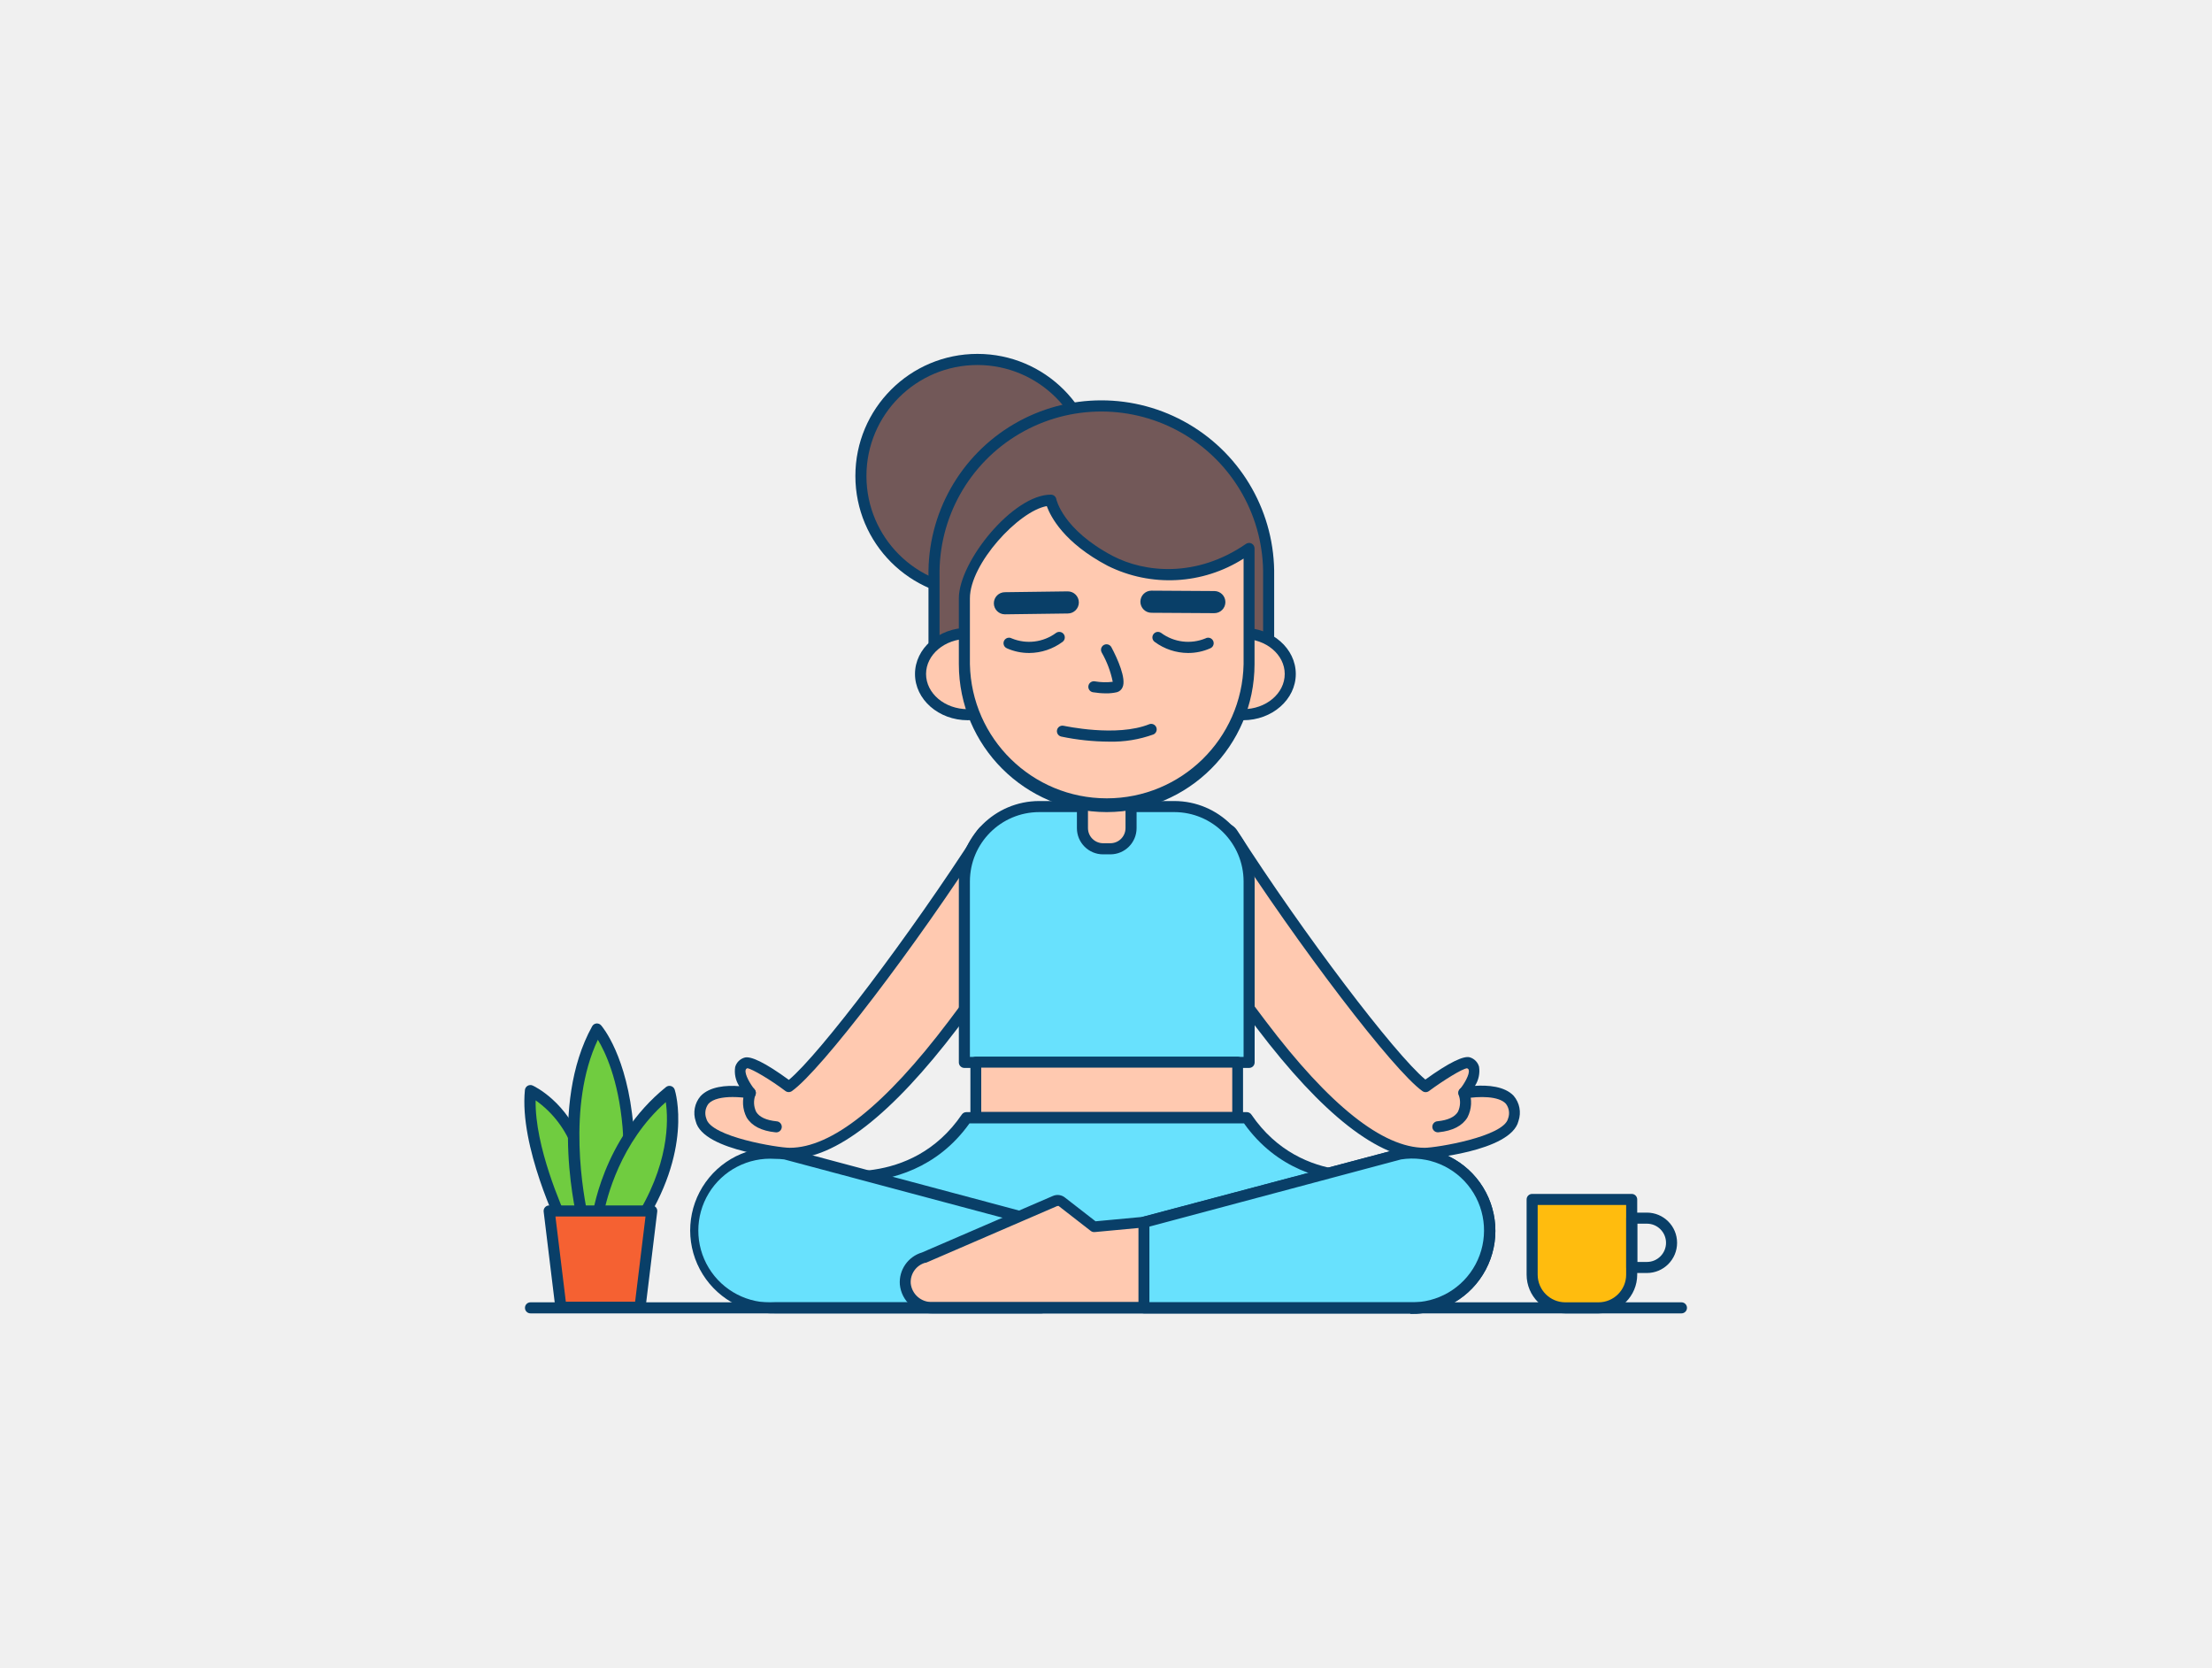
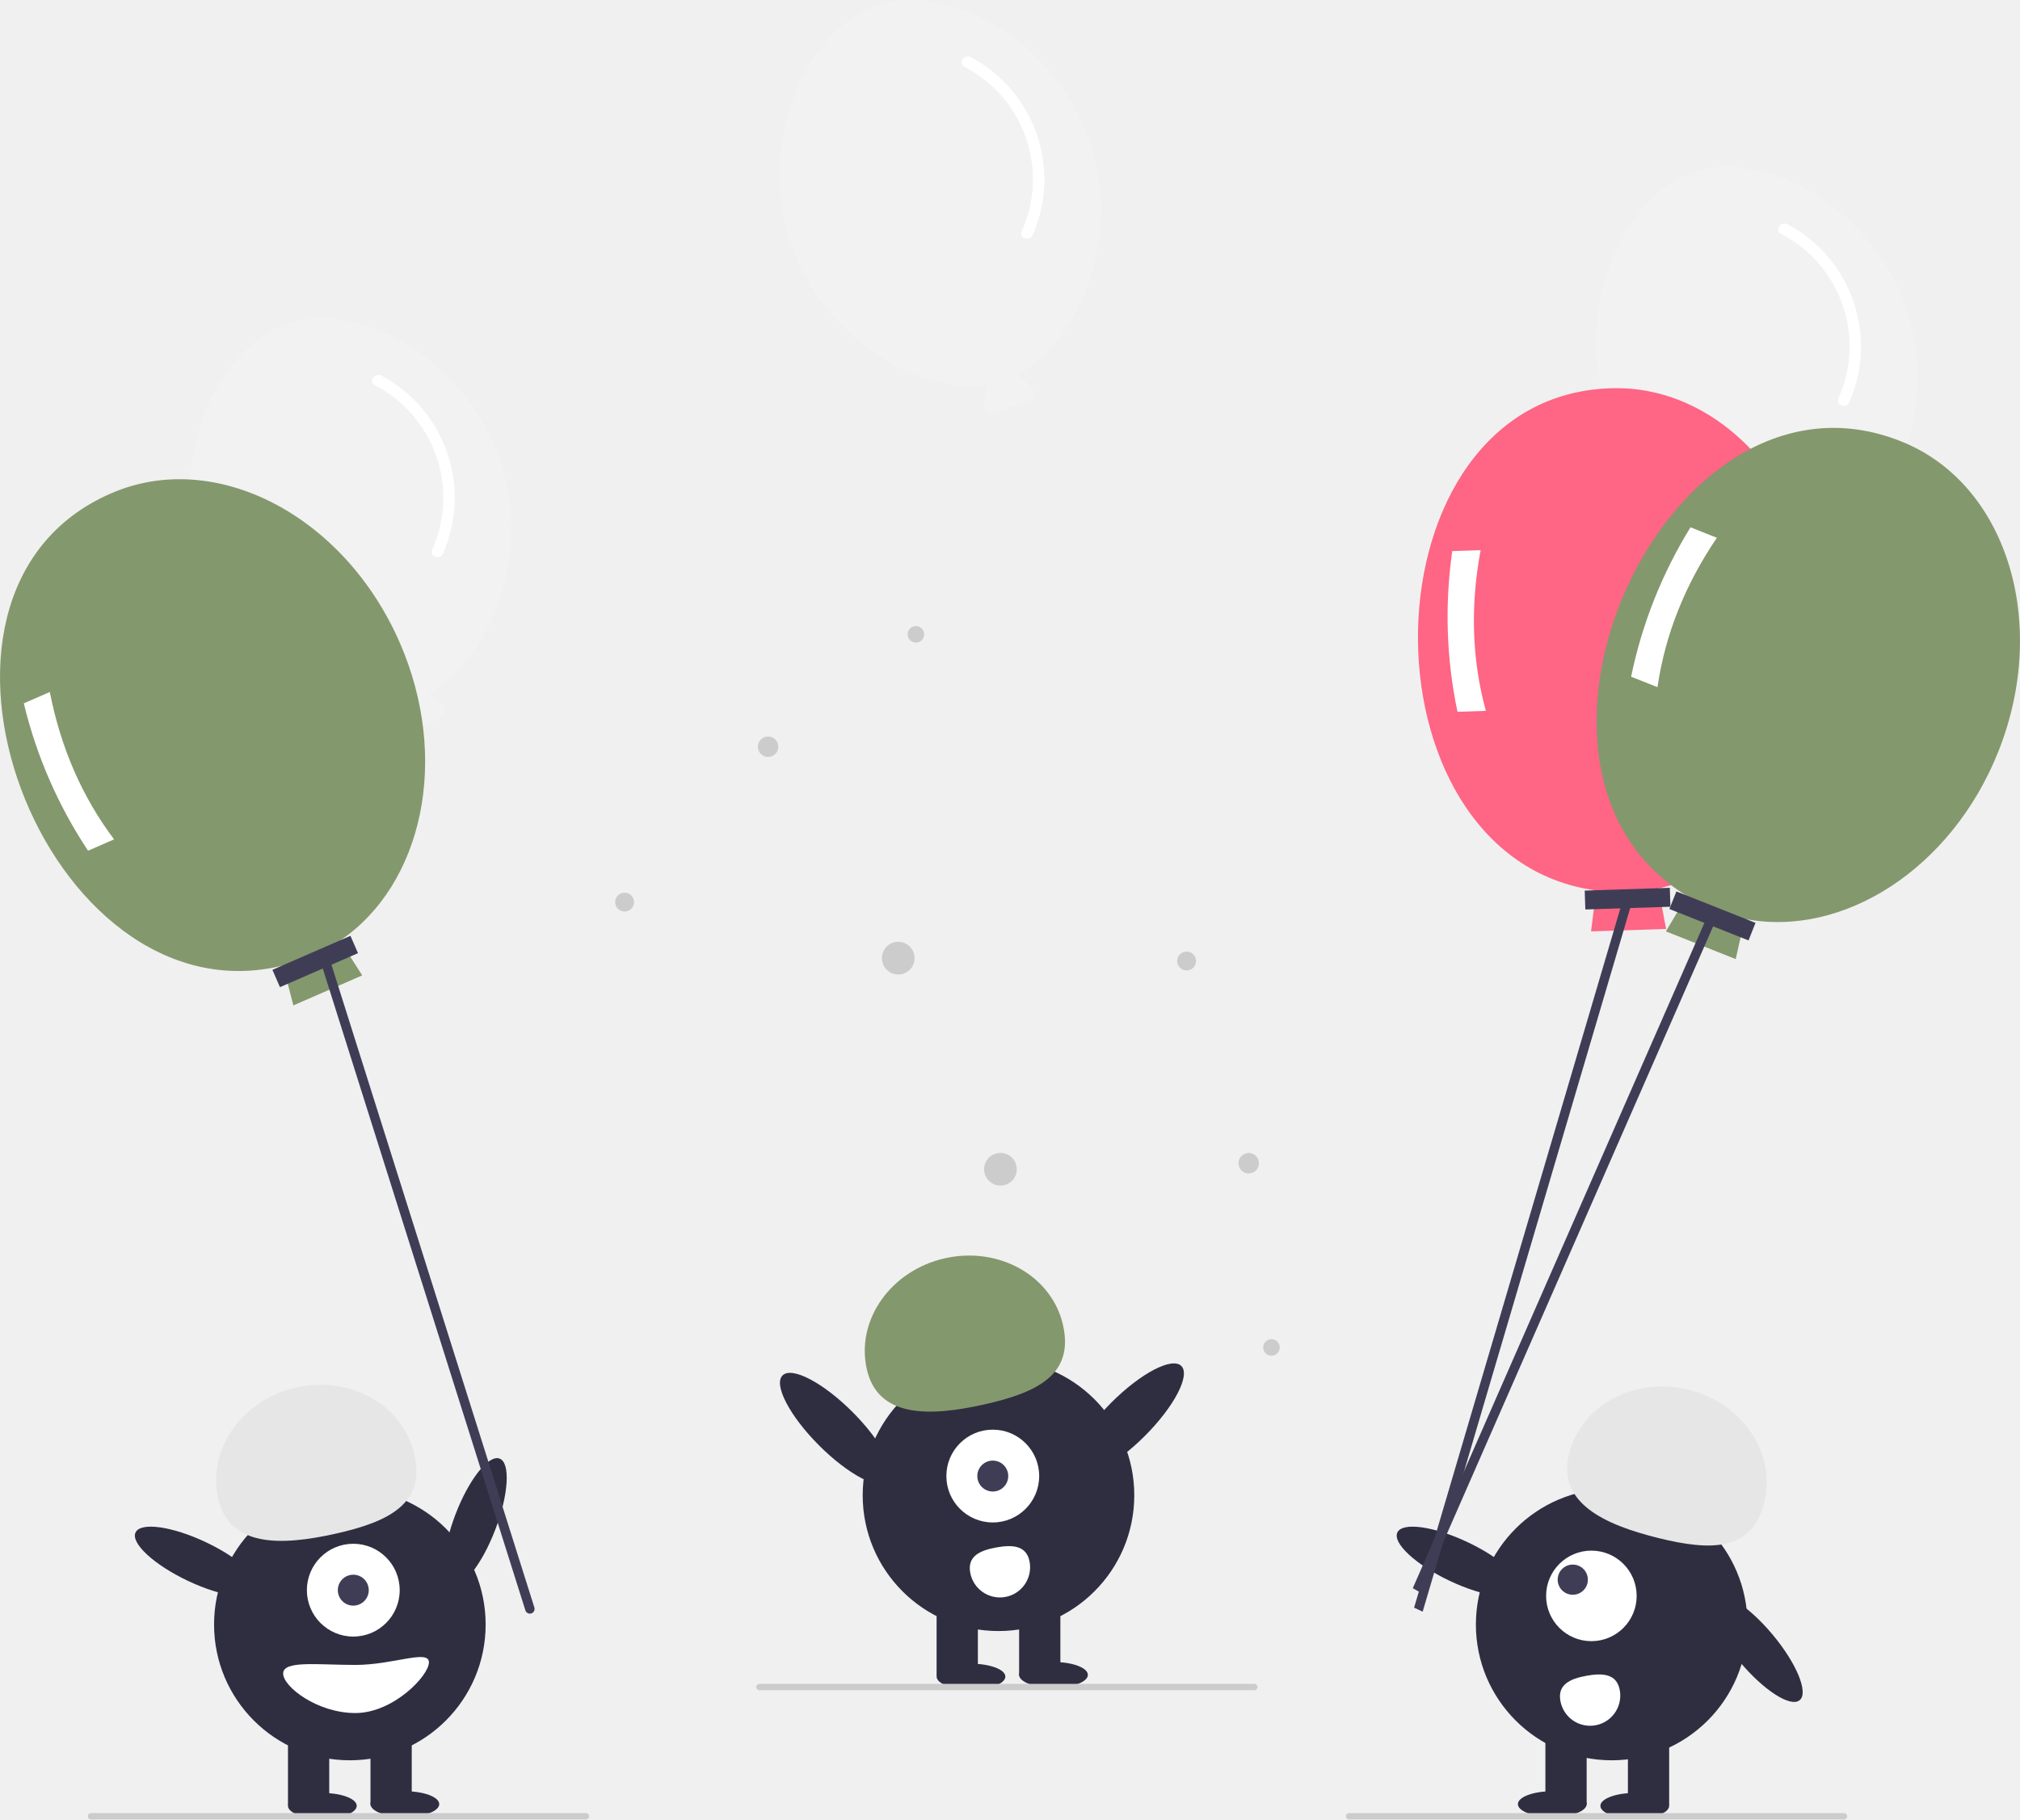
- <svg xmlns="http://www.w3.org/2000/svg" viewBox="0 0 400 300" width="406" height="306" class="illustration">
-   <g id="_73_meditation_outline" data-name="#73_meditation_outline">
-     <path d="M192.15,157.1c-3.83-2.46-12.19-10.93-14.65-7.1-12.83,20-29.87,42.19-34.86,45.74,0,0-6.48-4.77-7.77-4.29-2.78,1.05.81,5.45.81,5.45-3.39-.57-10.31-.81-8.92,4.87,1.08,4.41,14.94,6,16,6,7,0,16.59-6.18,29.51-23.26,8.49-11.23,15.68-21.65,16-22.13C190.77,158.59,196,159.56,192.15,157.1Z" fill="#ffc9b0" />
-     <path d="M142.81,208.8c-.16,0-15.67-1.25-17-6.79a4.68,4.68,0,0,1,.87-4.55c1.63-1.75,4.67-2,7-1.8a5,5,0,0,1-.74-3.46,2.46,2.46,0,0,1,1.61-1.68c1.14-.43,3.86.91,8.1,4,5.61-4.67,22-26.3,34-45a3,3,0,0,1,2.09-1.39c2.86-.48,7,2.8,10.62,5.68,1.26,1,2.44,1.94,3.32,2.51h0c1,.61,1.88,1.29,1.82,2.28s-1,1.36-1.91,1.8a7.5,7.5,0,0,0-3.45,2.61c-.28.45-7.45,10.85-16,22.19C161.24,200.84,151.05,208.8,142.81,208.8Zm-10.34-11.18c-1.81,0-3.52.32-4.34,1.2a2.78,2.78,0,0,0-.4,2.71c.81,3.31,13,5.27,15.08,5.27,7.58,0,17.24-7.69,28.71-22.86,8.55-11.3,15.67-21.63,15.95-22.07a9.33,9.33,0,0,1,4.29-3.34l.42-.2c-.14-.1-.32-.23-.57-.39h0c-1-.62-2.19-1.59-3.48-2.62-2.82-2.23-7.07-5.62-9.06-5.28a1,1,0,0,0-.72.5c-12.81,19.93-29.89,42.29-35.14,46a1,1,0,0,1-1.17,0c-2.64-2-6-4-6.9-4.13-.25.11-.28.24-.3.31-.22.79.84,2.58,1.62,3.54a1,1,0,0,1,.09,1.13,1,1,0,0,1-1,.49A18.8,18.8,0,0,0,132.47,197.62Z" fill="#093f68" />
-     <path d="M140.32,204h-.1c-2.54-.26-4.28-1.16-5.2-2.68a5.91,5.91,0,0,1-.27-4.83,1,1,0,1,1,1.86.74,3.87,3.87,0,0,0,.13,3.07c.57.94,1.81,1.52,3.68,1.71a1,1,0,0,1-.1,2Z" fill="#093f68" />
-     <path d="M208.23,157.1c3.83-2.46,12.19-10.93,14.64-7.1,12.84,20,29.88,42.19,34.87,45.74,0,0,6.48-4.77,7.77-4.29,2.78,1.05-.81,5.45-.81,5.45,3.39-.57,10.31-.81,8.92,4.87-1.08,4.41-14.94,6-16.05,6-7,0-16.59-6.18-29.51-23.26-8.49-11.23-15.68-21.65-16-22.13C209.61,158.59,204.4,159.56,208.23,157.1Z" fill="#ffc9b0" />
-     <path d="M257.57,208.8c-8.24,0-18.43-8-30.31-23.66-8.55-11.31-15.75-21.74-16-22.19a7.55,7.55,0,0,0-3.45-2.61c-.95-.44-1.84-.85-1.91-1.8s.86-1.67,1.82-2.28h0c.88-.57,2.06-1.51,3.32-2.51,3.64-2.88,7.76-6.15,10.62-5.68a3,3,0,0,1,2.09,1.39c12,18.73,28.43,40.36,34,45,4.24-3.06,7-4.4,8.1-4a2.46,2.46,0,0,1,1.61,1.68,5,5,0,0,1-.74,3.46c2.31-.15,5.36.05,7,1.8a4.68,4.68,0,0,1,.87,4.55C273.24,207.55,257.72,208.8,257.57,208.8ZM208.2,158.33l.42.2a9.33,9.33,0,0,1,4.29,3.34c.28.44,7.43,10.8,16,22.07,11.47,15.17,21.13,22.86,28.71,22.86,2.09,0,14.27-2,15.08-5.27a2.78,2.78,0,0,0-.4-2.71c-1.29-1.39-4.79-1.37-7.39-.93a1,1,0,0,1-.94-1.62c.78-1,1.84-2.75,1.62-3.54,0-.07-.05-.2-.3-.31-.9.09-4.26,2.18-6.9,4.13a1,1,0,0,1-1.17,0c-5.25-3.73-22.33-26.09-35.14-46a1,1,0,0,0-.72-.5c-2-.34-6.24,3.05-9.06,5.28-1.29,1-2.52,2-3.48,2.62C208.52,158.1,208.34,158.23,208.2,158.33Z" fill="#093f68" />
-     <path d="M260.06,204a1,1,0,0,1-.1-2c1.87-.19,3.11-.77,3.68-1.71a3.9,3.9,0,0,0,.13-3.07,1,1,0,0,1,.56-1.3,1,1,0,0,1,1.29.56,5.85,5.85,0,0,1-.26,4.83c-.92,1.52-2.66,2.42-5.2,2.68Z" fill="#093f68" />
-     <path d="M251.89,211.47s-16.7,4.09-26.41-10.12H174.79c-9.71,14.21-26.42,10.12-26.42,10.12l52.49,19.47Z" fill="#68e1fd" />
-     <path d="M200.86,231.94a1,1,0,0,1-.34-.06L148,212.41a1,1,0,0,1,.58-1.91c.66.16,16.16,3.74,25.35-9.72a1,1,0,0,1,.83-.43h50.69a1,1,0,0,1,.83.43c9.19,13.46,24.69,9.88,25.35,9.72a1,1,0,0,1,.59,1.9l-51,19.48A1,1,0,0,1,200.86,231.94Zm-45.61-19,45.61,16.92L245.18,213c-5.88-.24-14.27-2.25-20.22-10.61H175.31C169.42,210.64,161.12,212.68,155.25,213Z" fill="#093f68" />
-     <path d="M126.18,221.76a14,14,0,0,0,14,14h48.15V220.28L142,207.92A14,14,0,0,0,126.18,221.76Z" fill="#68e1fd" />
-     <path d="M188.31,236.74H140.16a15,15,0,1,1,2-29.81l.13,0,46.32,12.37a1,1,0,0,1,.74,1v15.46A1,1,0,0,1,188.31,236.74ZM140.16,208.8a13,13,0,1,0,0,25.94h47.15V221.05L141.8,208.9A12.89,12.89,0,0,0,140.16,208.8Z" fill="#093f68" />
-     <path d="M187.92,145.11h24.43a13.53,13.53,0,0,1,13.53,13.53v32.73a0,0,0,0,1,0,0H174.39a0,0,0,0,1,0,0V158.64A13.53,13.53,0,0,1,187.92,145.11Z" fill="#68e1fd" />
-     <path d="M225.88,192.36H174.39a1,1,0,0,1-1-1V158.64a14.55,14.55,0,0,1,14.53-14.54h24.43a14.55,14.55,0,0,1,14.53,14.54v32.72A1,1,0,0,1,225.88,192.36Zm-50.49-2h49.49V158.64a12.55,12.55,0,0,0-12.53-12.54H187.92a12.55,12.55,0,0,0-12.53,12.54Z" fill="#093f68" />
-     <circle cx="176.75" cy="85.32" r="21.07" fill="#725858" />
-     <path d="M176.75,107.39a22.07,22.07,0,1,1,22.07-22.07A22.09,22.09,0,0,1,176.75,107.39Zm0-42.13a20.07,20.07,0,1,0,20.07,20.06A20.08,20.08,0,0,0,176.75,65.26Z" fill="#093f68" />
-     <path d="M199.16,73.21h0a30.25,30.25,0,0,1,30.25,30.25v20.16a0,0,0,0,1,0,0H168.9a0,0,0,0,1,0,0V103.47A30.25,30.25,0,0,1,199.16,73.21Z" fill="#725858" />
-     <path d="M229.41,124.63H168.9a1,1,0,0,1-1-1V103.47a31.26,31.26,0,1,1,62.51,0v20.16A1,1,0,0,1,229.41,124.63Zm-59.51-2h58.51V103.47a29.26,29.26,0,1,0-58.51,0Z" fill="#093f68" />
-     <path d="M195.74,144h8.79a0,0,0,0,1,0,0V149a3.73,3.73,0,0,1-3.73,3.73h-1.33a3.73,3.73,0,0,1-3.73-3.73V144A0,0,0,0,1,195.74,144Z" fill="#ffc9b0" />
-     <path d="M200.8,153.74h-1.33a4.73,4.73,0,0,1-4.73-4.73V144a1,1,0,0,1,1-1h8.79a1,1,0,0,1,1,1V149A4.74,4.74,0,0,1,200.8,153.74ZM196.74,145V149a2.74,2.74,0,0,0,2.73,2.73h1.33a2.74,2.74,0,0,0,2.73-2.73V145Z" fill="#093f68" />
-     <ellipse cx="175.03" cy="121.13" rx="8.54" ry="7.36" fill="#ffc9b0" />
-     <path d="M175,129.49c-5.26,0-9.54-3.75-9.54-8.36s4.28-8.35,9.54-8.35,9.53,3.74,9.53,8.35S180.28,129.49,175,129.49Zm0-14.71c-4.16,0-7.54,2.85-7.54,6.35s3.38,6.36,7.54,6.36,7.53-2.85,7.53-6.36S179.18,114.78,175,114.78Z" fill="#093f68" />
-     <ellipse cx="224.79" cy="121.13" rx="8.54" ry="7.36" fill="#ffc9b0" />
-     <path d="M224.79,129.49c-5.26,0-9.54-3.75-9.54-8.36s4.28-8.35,9.54-8.35,9.53,3.74,9.53,8.35S230.05,129.49,224.79,129.49Zm0-14.71c-4.16,0-7.54,2.85-7.54,6.35s3.38,6.36,7.54,6.36,7.53-2.85,7.53-6.36S228.94,114.78,224.79,114.78Z" fill="#093f68" />
-     <path d="M200.13,145.11h0a25.75,25.75,0,0,1-25.74-25.75V107.44c0-6.18,9.44-17.74,15.63-17.74,0,0,1,5.85,10.73,11,6.81,3.58,16.4,3.82,25.13-2.25v20.94A25.75,25.75,0,0,1,200.13,145.11Z" fill="#ffc9b0" />
-     <path d="M200.13,146.1a26.77,26.77,0,0,1-26.74-26.74V107.44c0-6.62,9.78-18.74,16.63-18.74a1,1,0,0,1,1,.83s1.12,5.47,10.21,10.26c5.76,3,15.11,4,24.09-2.19a1,1,0,0,1,1-.07,1,1,0,0,1,.54.89v20.94A26.77,26.77,0,0,1,200.13,146.1ZM189.29,90.77c-5.08.89-13.9,10.42-13.9,16.67v11.92a24.75,24.75,0,0,0,49.49,0v-19.1a25,25,0,0,1-24.59,1.3C192.38,97.39,190,92.7,189.29,90.77Z" fill="#093f68" />
-     <path d="M200,124.63a15.08,15.08,0,0,1-2.37-.2,1,1,0,0,1-.81-1.16,1,1,0,0,1,1.16-.81,11.2,11.2,0,0,0,3.24.08,17.63,17.63,0,0,0-2-5.3,1,1,0,1,1,1.77-.93c1.06,2,2.73,5.67,2,7.23a1.55,1.55,0,0,1-1,.88A8.34,8.34,0,0,1,200,124.63Z" fill="#093f68" />
-     <path d="M181.72,110.34a2,2,0,0,1,0-4l11.37-.15a2,2,0,0,1,2,2,2,2,0,0,1-2,2l-11.37.15Z" fill="#093f68" />
-     <path d="M219.59,110.13h0l-11.37-.07a2,2,0,0,1,0-4h0l11.37.07a2,2,0,0,1,0,4Z" fill="#093f68" />
-     <path d="M186.15,117.33a9.83,9.83,0,0,1-4.06-.84,1,1,0,1,1,.88-1.79h0a8.21,8.21,0,0,0,8-1,1,1,0,1,1,1.16,1.63A10.21,10.21,0,0,1,186.15,117.33Z" fill="#093f68" />
-     <path d="M214.81,117.33a10.21,10.21,0,0,1-6-2,1,1,0,1,1,1.16-1.63,8.21,8.21,0,0,0,8,1,1,1,0,1,1,.88,1.79A9.83,9.83,0,0,1,214.81,117.33Z" fill="#093f68" />
-     <path d="M200.52,133.36a43.16,43.16,0,0,1-8.59-.91,1,1,0,1,1,.44-1.95c.1,0,9.55,2.1,15.48-.3a1,1,0,0,1,.75,1.85A21.9,21.9,0,0,1,200.52,133.36Z" fill="#093f68" />
-     <rect x="176.48" y="191.36" width="47.3" height="9.9" fill="#ffc9b0" />
-     <path d="M223.78,202.23h-47.3a1,1,0,0,1-1-1v-9.91a1,1,0,0,1,1-1h47.3a1,1,0,0,1,1,1v9.91A1,1,0,0,1,223.78,202.23Zm-46.34-1.92h45.39v-8H177.44Z" fill="#093f68" />
-     <path d="M269,221.76a14,14,0,0,1-14,14H168.55a4.78,4.78,0,0,1-4.83-4.29,4.61,4.61,0,0,1,3.36-4.78l23.73-10.25a1.17,1.17,0,0,1,1.19.17l5.83,4.54,9-.85,46.32-12.36A14,14,0,0,1,269,221.76Z" fill="#ffc9b0" />
-     <path d="M255,236.74H168.55a5.77,5.77,0,0,1-5.83-5.22,5.61,5.61,0,0,1,4-5.79l23.67-10.22a2.13,2.13,0,0,1,2.22.31l5.5,4.27,8.56-.8L252.93,207l.13,0a15,15,0,1,1,2,29.81Zm-63.76-19.41h-.06l-23.72,10.25-.13,0a3.63,3.63,0,0,0-2.64,3.75,3.77,3.77,0,0,0,3.84,3.36H255a13,13,0,1,0-1.64-25.84l-46.25,12.35-.17,0-9,.84a1,1,0,0,1-.7-.21l-5.83-4.53A.27.27,0,0,0,191.26,217.33Z" fill="#093f68" />
-     <path d="M269,221.76a14,14,0,0,1-14,14H206.87V220.28l46.32-12.36A14,14,0,0,1,269,221.76Z" fill="#68e1fd" />
-     <path d="M255,236.74H206.87a1,1,0,0,1-1-1V220.28a1,1,0,0,1,.74-1L252.93,207l.13,0a15,15,0,1,1,2,29.81Zm-47.15-2H255a13,13,0,1,0-1.64-25.84l-45.51,12.15Z" fill="#093f68" />
-     <path d="M304.06,236.74H95.93a1,1,0,0,1,0-2H304.06a1,1,0,0,1,0,2Z" fill="#093f68" />
-     <path d="M102.15,221.21s-7.25-14.78-6.24-24.76c0,0,5.83,2.64,8.64,10.42,4.29,11.89,3.3,14.35,3.3,14.35Z" fill="#70cc40" />
-     <path d="M107.85,222.22h-5.7a1,1,0,0,1-.89-.56c-.31-.62-7.37-15.15-6.34-25.3a1,1,0,0,1,.49-.77,1,1,0,0,1,.91-.05c.26.12,6.26,2.91,9.17,11,4.21,11.66,3.48,14.59,3.29,15.06A1,1,0,0,1,107.85,222.22Zm-5.06-2H107c0-1.29-.4-4.83-3.35-13a18.54,18.54,0,0,0-6.79-9C96.7,206.54,101.59,217.61,102.79,220.21Z" fill="#093f68" />
-     <path d="M105.6,220.49s-5.44-21.07,2.38-35.17c0,0,4.51,5.15,5.59,17.63a31.56,31.56,0,0,1-3.26,17.23Z" fill="#70cc40" />
-     <path d="M105.6,221.49a1,1,0,0,1-1-.75c-.23-.87-5.45-21.62,2.48-35.91a1,1,0,0,1,.77-.51,1,1,0,0,1,.85.34c.2.22,4.74,5.55,5.83,18.2a32.14,32.14,0,0,1-3.39,17.82,1,1,0,0,1-.79.5l-4.71.31Zm2.51-34.23c-5.69,12-2.57,28.38-1.73,32.18l3.31-.22A31.49,31.49,0,0,0,112.57,203C111.82,194.42,109.42,189.42,108.11,187.26Z" fill="#093f68" />
-     <path d="M108,219.83s1.69-14.06,13.06-23.24c0,0,3.35,10.48-6.05,24.48Z" fill="#70cc40" />
-     <path d="M115,222.07h-.17l-7-1.24a1,1,0,0,1-.82-1.11c.07-.59,1.86-14.57,13.42-23.9a1,1,0,0,1,.91-.18,1,1,0,0,1,.67.65c.14.45,3.39,11.1-6.17,25.35A1,1,0,0,1,115,222.07Zm-5.86-3,5.39,1c6.56-10.09,6.34-18.25,5.87-21.53C112.14,205.85,109.68,215.94,109.1,219Z" fill="#093f68" />
-     <polygon points="115.74 235.63 101.43 235.63 99.31 218.22 117.85 218.22 115.74 235.63" fill="#f56132" />
-     <path d="M115.74,236.63H101.43a1,1,0,0,1-1-.88l-2.12-17.41a1,1,0,0,1,1-1.12h18.54a1,1,0,0,1,.75.33,1,1,0,0,1,.25.79l-2.12,17.41A1,1,0,0,1,115.74,236.63Zm-13.42-2h12.53l1.88-15.41H100.44Z" fill="#093f68" />
-     <path d="M277.06,216.14h18a0,0,0,0,1,0,0v13.59a6,6,0,0,1-6,6h-6a6,6,0,0,1-6-6V216.14A0,0,0,0,1,277.06,216.14Z" fill="#ffbc0e" />
-     <path d="M289.06,236.74h-6a7,7,0,0,1-7-7v-13.6a1,1,0,0,1,1-1h18a1,1,0,0,1,1,1v13.6A7,7,0,0,1,289.06,236.74Zm-11-19.6v12.6a5,5,0,0,0,5,5h6a5,5,0,0,0,5-5v-12.6Z" fill="#093f68" />
-     <path d="M297.81,229.44h-2.74a1,1,0,0,1-1-1v-8.92a1,1,0,0,1,1-1h2.74a5.46,5.46,0,0,1,0,10.92Zm-1.74-2h1.74a3.46,3.46,0,1,0,0-6.92h-1.74Z" fill="#093f68" />
-   </g>
+ <svg xmlns="http://www.w3.org/2000/svg" id="b799fbe1-7cb7-4635-8884-b814a9e7e215" data-name="Layer 1" width="640.657" height="577.179" viewBox="0 0 640.657 577.179">
+   <path d="M438.404,307.821c-11.016-32.93-45.035-51.231-67.414-43.745s-38.538,42.574-27.522,75.504c10.197,30.48,41.094,48.077,62.349,44.937a2.411,2.411,0,0,0-.297.864l-.65,5.421a2.442,2.442,0,0,0,3.248,2.589l10.949-3.926a2.442,2.442,0,0,0,.863-4.063l-3.947-3.773a2.417,2.417,0,0,0-.462-.332C434.48,371.081,448.623,338.368,438.404,307.821Z" transform="translate(-279.6714 -161.4106)" fill="#f2f2f2" />
+   <path d="M398.524,283.594a40.17,40.17,0,0,1,18.177,52.252c-.947,2.157,2.537,3.291,3.478,1.148A43.923,43.923,0,0,0,400.556,280.546C398.49,279.451,396.443,282.491,398.524,283.594Z" transform="translate(-279.6714 -161.4106)" fill="#fff" />
+   <path d="M884.404,259.821c-11.016-32.93-45.035-51.231-67.414-43.745s-38.538,42.574-27.522,75.504c10.197,30.48,41.094,48.077,62.349,44.937a2.411,2.411,0,0,0-.297.864l-.65,5.421a2.442,2.442,0,0,0,3.248,2.589l10.949-3.926a2.442,2.442,0,0,0,.863-4.063l-3.947-3.773a2.417,2.417,0,0,0-.462-.332C880.48,323.081,894.623,290.368,884.404,259.821Z" transform="translate(-279.6714 -161.4106)" fill="#f2f2f2" />
+   <path d="M844.524,235.594a40.17,40.17,0,0,1,18.177,52.252c-.947,2.157,2.537,3.291,3.478,1.148A43.923,43.923,0,0,0,846.556,232.546C844.49,231.451,842.443,234.491,844.524,235.594Z" transform="translate(-279.6714 -161.4106)" fill="#fff" />
+   <path d="M625.404,206.821c-11.016-32.93-45.035-51.231-67.414-43.745s-38.538,42.574-27.522,75.504c10.197,30.48,41.094,48.077,62.349,44.937a2.411,2.411,0,0,0-.297.864l-.65,5.421a2.442,2.442,0,0,0,3.248,2.589l10.949-3.926a2.442,2.442,0,0,0,.863-4.063l-3.947-3.773a2.417,2.417,0,0,0-.462-.332C621.48,270.081,635.623,237.368,625.404,206.821Z" transform="translate(-279.6714 -161.4106)" fill="#f2f2f2" />
+   <path d="M585.524,182.594a40.17,40.17,0,0,1,18.177,52.252c-.947,2.157,2.537,3.291,3.478,1.148A43.923,43.923,0,0,0,587.556,179.546C585.49,178.451,583.443,181.491,585.524,182.594Z" transform="translate(-279.6714 -161.4106)" fill="#fff" />
+   <circle cx="290.482" cy="201.238" r="2.624" fill="#ccc" />
+   <circle cx="284.889" cy="303.957" r="5.185" fill="#ccc" />
+   <circle cx="198.093" cy="286.182" r="2.996" fill="#ccc" />
+   <circle cx="243.606" cy="236.88" r="3.244" fill="#ccc" />
+   <circle cx="403.25" cy="427.447" r="2.624" fill="#ccc" />
+   <circle cx="317.301" cy="370.922" r="5.185" fill="#ccc" />
+   <circle cx="376.339" cy="304.862" r="2.996" fill="#ccc" />
+   <circle cx="396.04" cy="369.002" r="3.244" fill="#ccc" />
+   <ellipse cx="836.635" cy="684.242" rx="6.76" ry="21.534" transform="translate(-523.772 535.2876) rotate(-39.93837)" fill="#2f2e41" />
+   <circle cx="511.156" cy="515.353" r="43.067" fill="#2f2e41" />
+   <rect x="516.301" y="549.153" width="13.084" height="23.442" fill="#2f2e41" />
+   <rect x="490.134" y="549.153" width="13.084" height="23.442" fill="#2f2e41" />
+   <ellipse cx="518.482" cy="572.867" rx="10.903" ry="4.089" fill="#2f2e41" />
+   <ellipse cx="492.315" cy="572.322" rx="10.903" ry="4.089" fill="#2f2e41" />
+   <path d="M777.305,622.627c3.846-15.487,20.821-24.601,37.915-20.356s27.834,20.24,23.989,35.727-16.604,15.537-33.698,11.292S773.459,638.114,777.305,622.627Z" transform="translate(-279.6714 -161.4106)" fill="#e6e6e6" />
+   <ellipse cx="742.32" cy="656.78" rx="6.76" ry="21.534" transform="translate(-448.8766 884.6265) rotate(-64.62574)" fill="#2f2e41" />
+   <circle cx="504.718" cy="506.266" r="14.359" fill="#fff" />
+   <circle cx="498.816" cy="501.119" r="4.786" fill="#3f3d56" />
+   <path d="M793.397,697.591a9.572,9.572,0,0,1-18.835,3.429h0l-.003-.018c-.942-5.202,3.08-7.043,8.283-7.985S792.455,692.389,793.397,697.591Z" transform="translate(-279.6714 -161.4106)" fill="#fff" />
+   <ellipse cx="430.438" cy="644.241" rx="21.534" ry="6.76" transform="translate(-604.694 654.8872) rotate(-69.08217)" fill="#2f2e41" />
+   <circle cx="110.959" cy="515.353" r="43.067" fill="#2f2e41" />
+   <rect x="91.334" y="549.153" width="13.084" height="23.442" fill="#2f2e41" />
+   <rect x="117.501" y="549.153" width="13.084" height="23.442" fill="#2f2e41" />
+   <ellipse cx="102.237" cy="572.867" rx="10.903" ry="4.089" fill="#2f2e41" />
+   <ellipse cx="128.404" cy="572.322" rx="10.903" ry="4.089" fill="#2f2e41" />
+   <circle cx="112.049" cy="504.45" r="14.719" fill="#fff" />
+   <circle cx="112.049" cy="504.45" r="4.906" fill="#3f3d56" />
+   <path d="M348.854,636.712c-3.477-15.574,7.639-31.31,24.829-35.149s33.944,5.675,37.422,21.249-7.915,21.318-25.105,25.156S352.331,652.286,348.854,636.712Z" transform="translate(-279.6714 -161.4106)" fill="#e6e6e6" />
+   <ellipse cx="342.122" cy="656.78" rx="6.76" ry="21.534" transform="translate(-677.5776 523.0371) rotate(-64.62574)" fill="#2f2e41" />
+   <path d="M369.476,692.3c0,4.215,10.853,12.539,22.897,12.539s23.335-11.867,23.335-16.082-11.292.818-23.335.818S369.476,688.085,369.476,692.3Z" transform="translate(-279.6714 -161.4106)" fill="#fff" />
+   <circle cx="316.678" cy="474.353" r="43.067" fill="#2f2e41" />
+   <rect x="297.053" y="508.153" width="13.084" height="23.442" fill="#2f2e41" />
+   <rect x="323.22" y="508.153" width="13.084" height="23.442" fill="#2f2e41" />
+   <ellipse cx="307.956" cy="531.867" rx="10.903" ry="4.089" fill="#2f2e41" />
+   <ellipse cx="334.123" cy="531.322" rx="10.903" ry="4.089" fill="#2f2e41" />
+   <path d="M554.573,595.712c-3.477-15.574,7.639-31.31,24.829-35.149s33.944,5.675,37.422,21.249-7.915,21.318-25.105,25.156S558.05,611.286,554.573,595.712Z" transform="translate(-279.6714 -161.4106)" fill="#84986d" />
+   <ellipse cx="637.453" cy="611.642" rx="23.892" ry="7.501" transform="translate(-525.455 468.8236) rotate(-45.0221)" fill="#2f2e41" />
+   <ellipse cx="544.748" cy="614.642" rx="7.501" ry="23.892" transform="translate(-554.717 403.4929) rotate(-44.9779)" fill="#2f2e41" />
+   <path d="M858.178,362.432c-1.43-44.16-31.675-79.016-67.555-77.855-79.853,2.366-81.803,148.801-4.707,159.32l-1.632,12.975,23.811-.771-2.468-12.843C836.64,436.404,859.474,402.468,858.178,362.432Z" transform="translate(-279.6714 -161.4106)" fill="#ff6584" />
+   <path d="M750.914,386.915l-8.995.291a146.494,146.494,0,0,1-1.65-50.973l8.995-.291Q744.28,362.567,750.914,386.915Z" transform="translate(-279.6714 -161.4106)" fill="#fff" />
+   <rect x="782.366" y="443.492" width="27" height="6" transform="translate(-293.7025 -135.4236) rotate(-1.85434)" fill="#3f3d56" />
+   <polygon points="451.208 511.273 448.491 510.001 515.303 283.429 518.02 284.702 451.208 511.273" fill="#3f3d56" />
+   <path d="M913.476,399.774c16.316-41.06,2.499-85.092-30.862-98.349-74.16-29.705-134.4,103.779-67.912,144.198l-6.676,11.245,22.139,8.798,2.863-12.76C864.201,459,898.683,436.999,913.476,399.774Z" transform="translate(-279.6714 -161.4106)" fill="#84986d" />
+   <path d="M805.355,379.406l-8.364-3.324a146.494,146.494,0,0,1,18.834-47.395l8.364,3.324Q808.991,354.434,805.355,379.406Z" transform="translate(-279.6714 -161.4106)" fill="#fff" />
+   <rect x="819.789" y="438.474" width="6" height="27" transform="translate(-180.7564 888.2823) rotate(-68.32812)" fill="#3f3d56" />
+   <polygon points="450.68 505.309 448.073 503.825 541.351 290.957 543.958 292.44 450.68 505.309" fill="#3f3d56" />
+   <path d="M406.464,365.285c-17.653-40.503-58.641-61.71-91.55-47.367-73.322,31.718-21.001,168.501,54.522,149.774l3.28,12.66,21.839-9.518-7.041-11.02C413.797,441.979,422.468,402.006,406.464,365.285Z" transform="translate(-279.6714 -161.4106)" fill="#84986d" />
+   <path d="M315.849,427.687l-8.25,3.596a146.494,146.494,0,0,1-20.377-46.752l8.25-3.596Q300.684,407.516,315.849,427.687Z" transform="translate(-279.6714 -161.4106)" fill="#fff" />
+   <rect x="366.14" y="463.426" width="27" height="6" transform="translate(-434.4103 29.11894) rotate(-23.54967)" fill="#3f3d56" />
+   <path d="M448.083,673.263h0a1.5,1.5,0,0,1-1.817-1.095L381.059,465.552l2.912-.722,65.207,206.616A1.5,1.5,0,0,1,448.083,673.263Z" transform="translate(-279.6714 -161.4106)" fill="#3f3d56" />
+   <path d="M465.51,738.589h-157a1,1,0,0,1,0-2h157a1,1,0,0,1,0,2Z" transform="translate(-279.6714 -161.4106)" fill="#ccc" />
+   <path d="M864.51,738.589h-157a1,1,0,0,1,0-2h157a1,1,0,0,1,0,2Z" transform="translate(-279.6714 -161.4106)" fill="#ccc" />
+   <path d="M677.51,697.589h-157a1,1,0,0,1,0-2h157a1,1,0,0,1,0,2Z" transform="translate(-279.6714 -161.4106)" fill="#ccc" />
+   <circle cx="314.866" cy="468.25" r="14.719" fill="#fff" />
+   <circle cx="314.866" cy="468.25" r="4.906" fill="#3f3d56" />
+   <path d="M606.222,656.883a9.572,9.572,0,0,1-18.835,3.429h0l-.003-.018c-.942-5.202,3.08-7.043,8.283-7.985S605.281,651.681,606.222,656.883Z" transform="translate(-279.6714 -161.4106)" fill="#fff" />
</svg>
